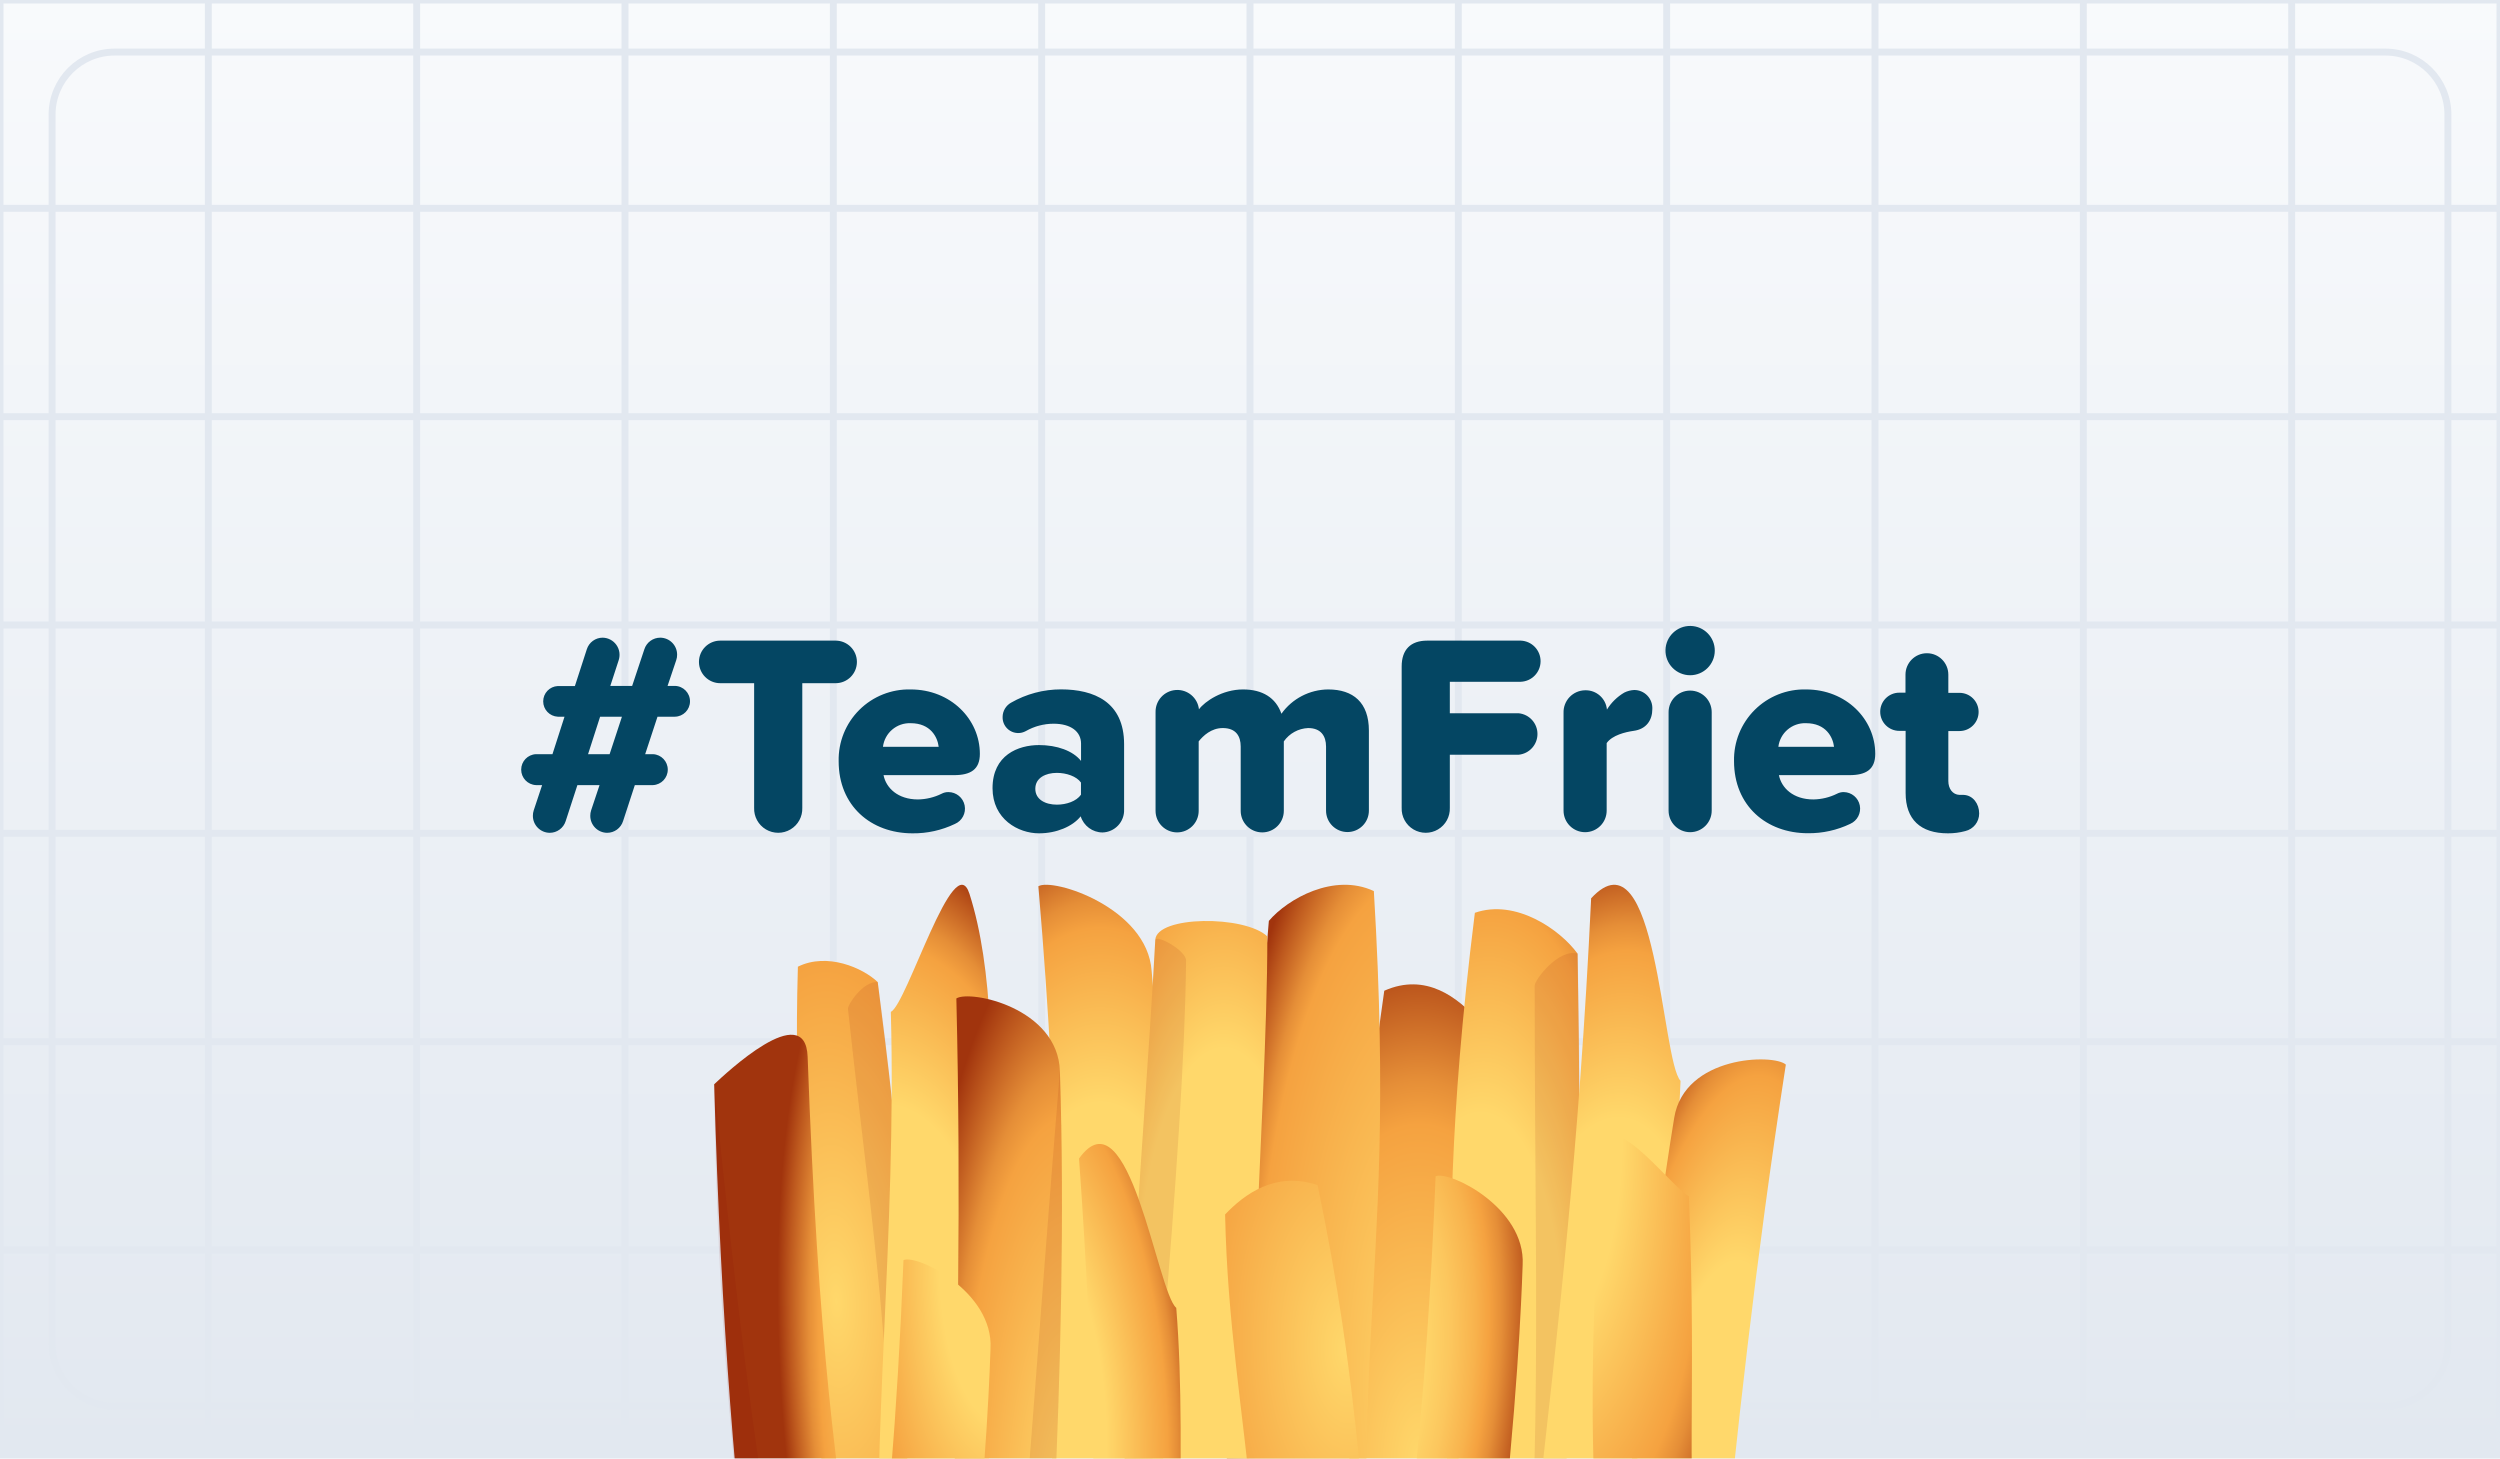
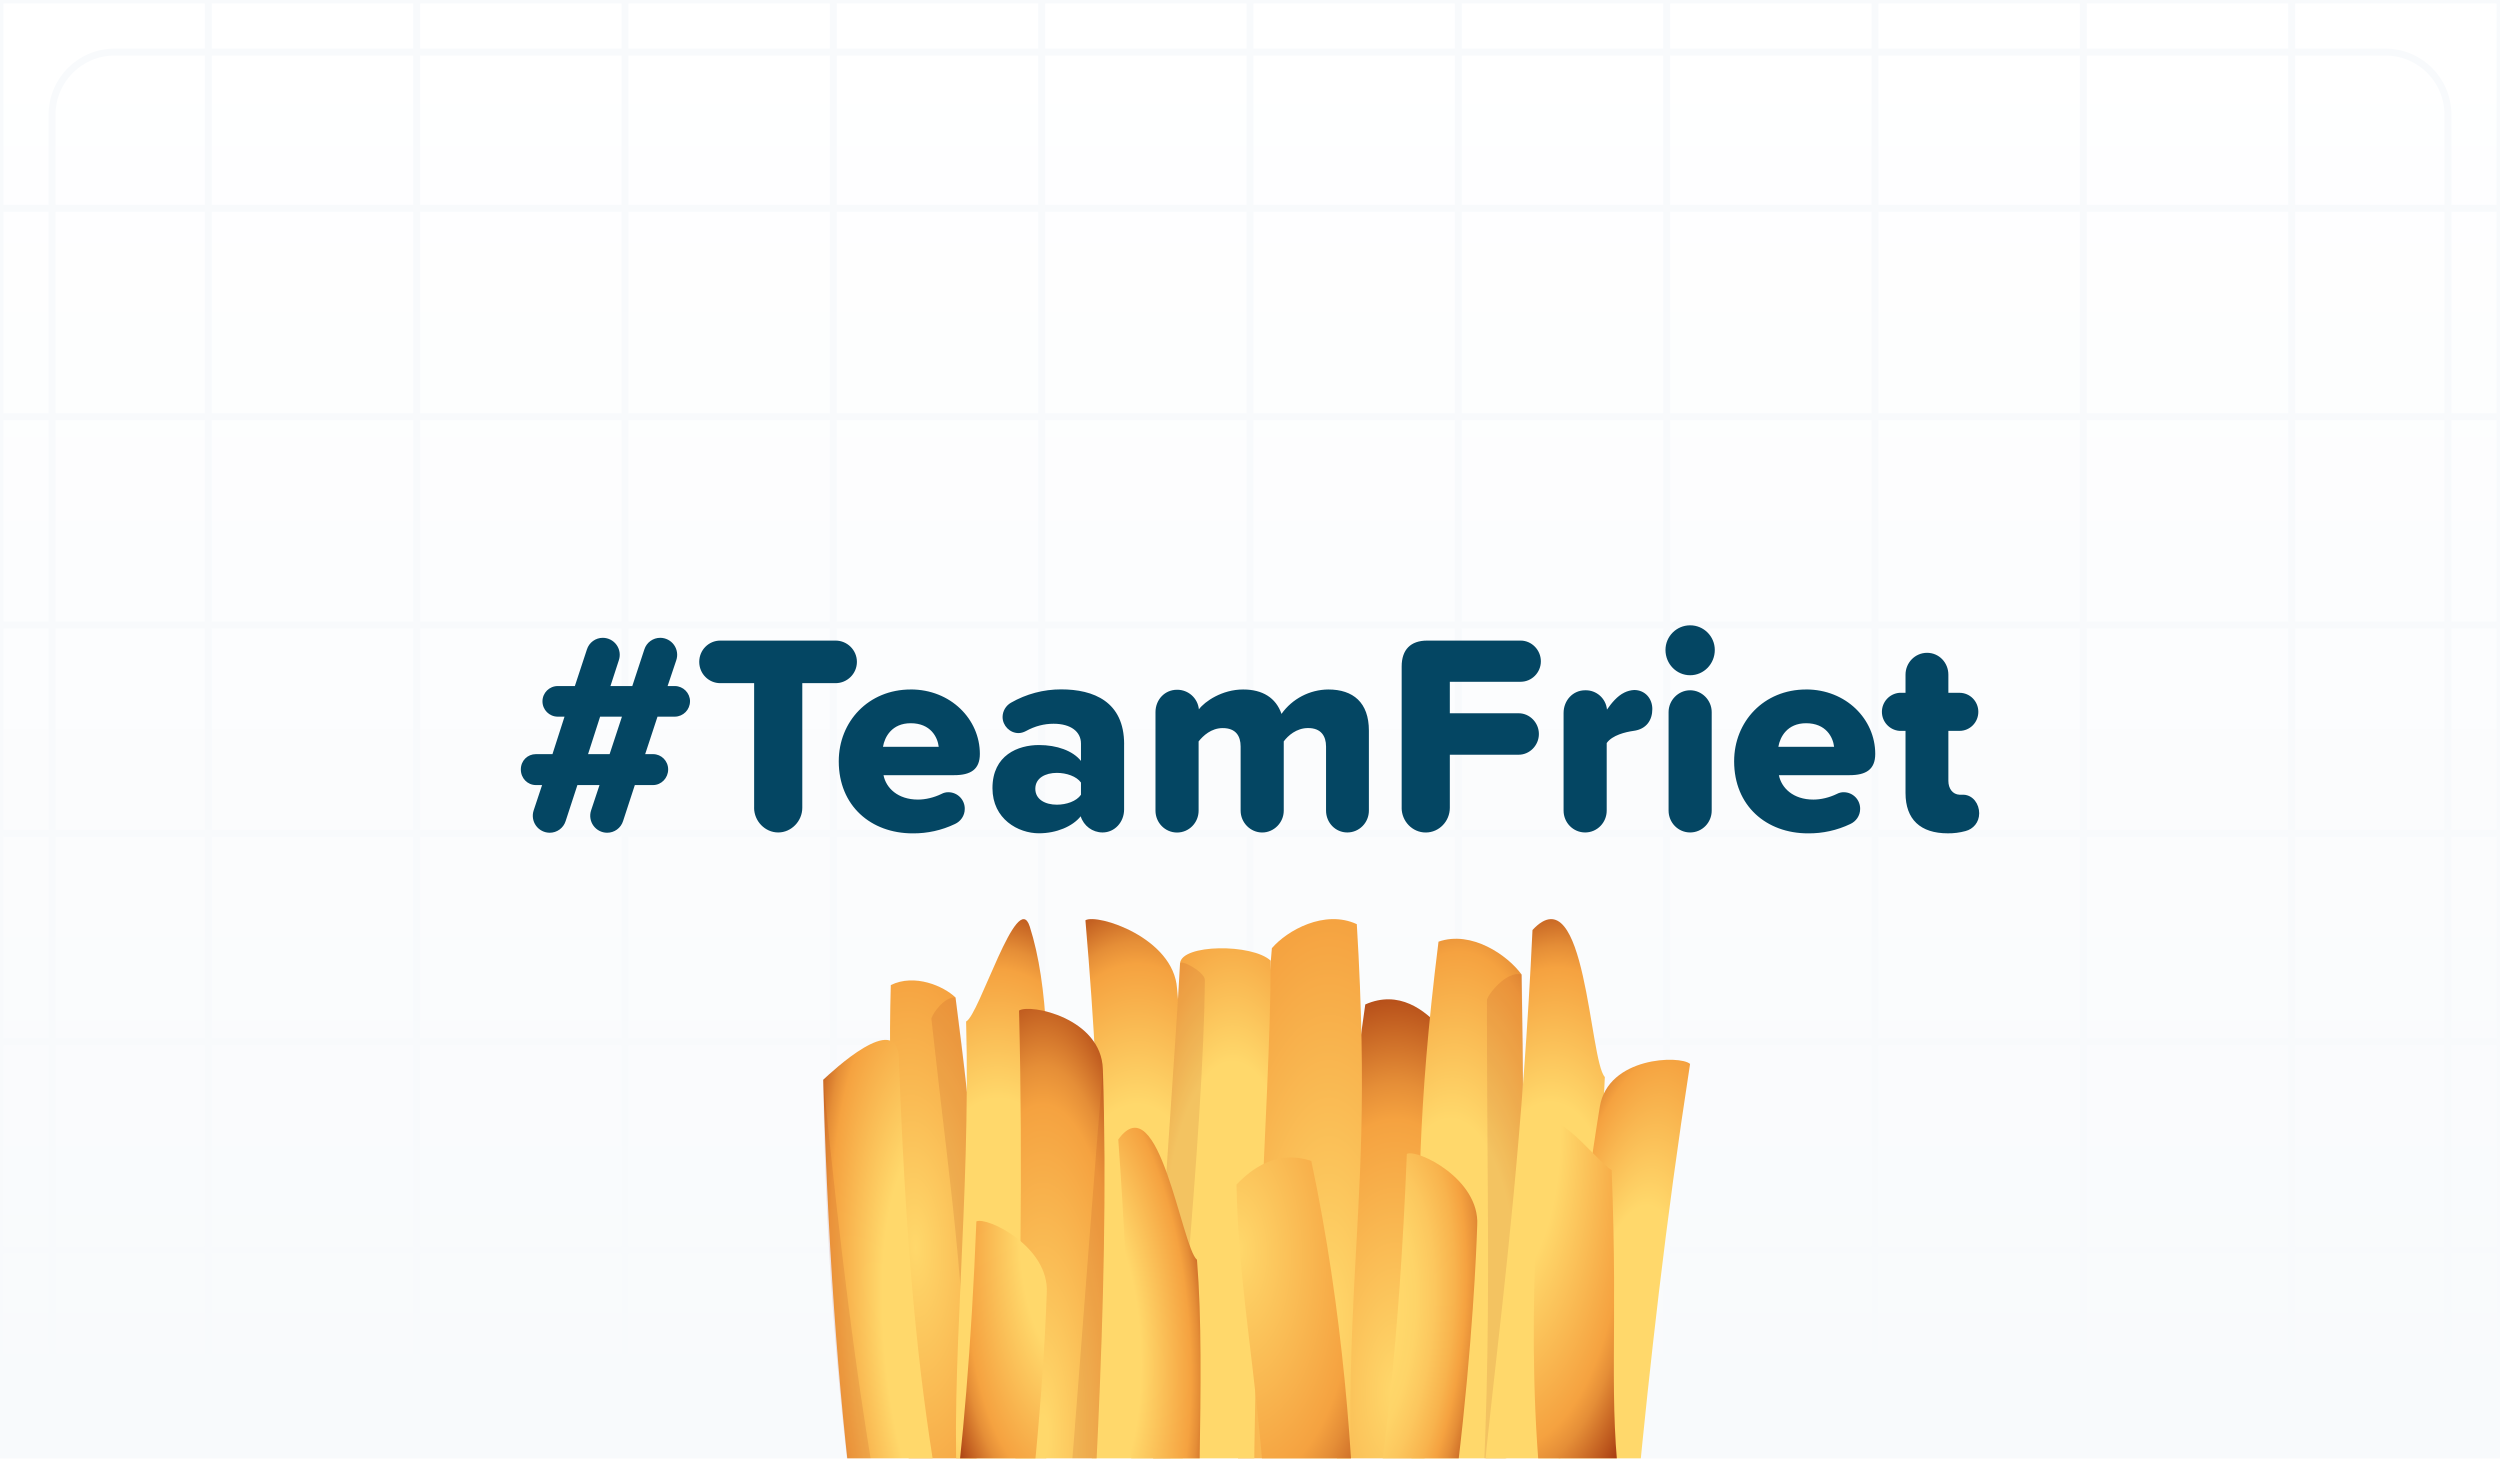
<svg xmlns="http://www.w3.org/2000/svg" xmlns:xlink="http://www.w3.org/1999/xlink" viewBox="0 0 720 420">
  <defs>
-     <radialGradient id="a" cx="525.34" cy="49.28" r="71.08" gradientTransform="matrix(0.98, 0, 0, -2.29, -106.12, 107.49)" gradientUnits="userSpaceOnUse">
+     <radialGradient id="a" cx="412" cy="1426.47" fx="412" fy="1426.47" r="57.57" gradientTransform="translate(-2 3159.3) scale(.98 -2.27)" gradientUnits="userSpaceOnUse">
      <stop offset="0" stop-color="#ffd86b" />
      <stop offset=".6" stop-color="#f5a240" />
      <stop offset=".68" stop-color="#e58e37" />
      <stop offset=".84" stop-color="#be591e" />
      <stop offset=".95" stop-color="#a1340d" />
    </radialGradient>
-     <radialGradient id="b" cx="-9369.04" cy="-773.52" r="71.05" gradientTransform="matrix(-0.98, 0, 0, 2.29, -8864.66, 1733.7)" gradientUnits="userSpaceOnUse">
+     <radialGradient id="b" cx="-307.72" cy="-334.32" fx="-307.72" fy="-334.32" r="57.54" gradientTransform="translate(26 654.89) rotate(-180) scale(.98 -2.27)" gradientUnits="userSpaceOnUse">
      <stop offset=".44" stop-color="#ffd86b" />
      <stop offset=".75" stop-color="#f5a240" />
      <stop offset=".8" stop-color="#e58e37" />
      <stop offset=".89" stop-color="#be591e" />
      <stop offset=".95" stop-color="#a1340d" />
    </radialGradient>
-     <radialGradient id="c" cx="135.02" cy="-8.82" r="47.88" gradientTransform="matrix(1.02, -0.06, -0.11, -2.77, 101.45, -67.01)" gradientUnits="userSpaceOnUse">
+     <radialGradient id="c" cx="-309.12" cy="1370.94" fx="-309.12" fy="1370.94" r="56.77" gradientTransform="translate(95.25 3684.27) rotate(-180) scale(.93 2.76)" gradientUnits="userSpaceOnUse">
      <stop offset="0" stop-color="#ffd86b" />
      <stop offset=".75" stop-color="#f5a240" />
      <stop offset=".8" stop-color="#e58e37" />
      <stop offset=".89" stop-color="#be591e" />
      <stop offset=".95" stop-color="#a1340d" />
    </radialGradient>
-     <radialGradient id="d" cx="-9728.75" cy="-764.75" r="50.57" gradientTransform="matrix(-0.93, 0, 0, 3.45, -8739.65, 2652.87)" gradientUnits="userSpaceOnUse">
+     <radialGradient id="d" cx="-414.85" cy="-170.11" fx="-414.85" fy="-170.11" r="40.96" gradientTransform="translate(-85.48 517.29) rotate(-180) scale(.93 -3.43)" gradientUnits="userSpaceOnUse">
      <stop offset=".04" stop-color="#ffd86b" />
      <stop offset=".68" stop-color="#f5a240" />
      <stop offset=".76" stop-color="#e58e37" />
      <stop offset=".9" stop-color="#be591e" />
      <stop offset="1" stop-color="#a1340d" />
    </radialGradient>
-     <radialGradient id="e" cx="-9657.32" cy="-1022.72" r="53.81" gradientTransform="matrix(-0.92, -0.12, -0.27, 2.27, -8769.36, 1134.31)" gradientUnits="userSpaceOnUse">
+     <radialGradient id="e" cx="-219.34" cy="-325.86" fx="-219.34" fy="-325.86" r="43.58" gradientTransform="translate(100.86 611.15) rotate(-172.6) scale(.93 -2.27) skewX(-1.17)" gradientUnits="userSpaceOnUse">
      <stop offset=".24" stop-color="#ffd86b" />
      <stop offset=".36" stop-color="#fed468" />
      <stop offset=".49" stop-color="#fcc75e" />
      <stop offset=".63" stop-color="#f8b34d" />
      <stop offset=".71" stop-color="#f5a240" />
      <stop offset=".78" stop-color="#e58e37" />
      <stop offset=".91" stop-color="#be591e" />
      <stop offset="1" stop-color="#a1340d" />
    </radialGradient>
-     <radialGradient id="j" cx="525.34" cy="-137.15" r="71.08" xlink:href="#a" />
-     <radialGradient id="k" cx="-9369.04" cy="-587.09" r="71.05" xlink:href="#b" />
-     <radialGradient id="l" cx="805.58" cy="85.77" r="69.96" gradientTransform="matrix(0.92, 0.1, 0.18, -2.77, -334.67, 563.09)" xlink:href="#b" />
-     <radialGradient id="m" cx="119.21" cy="-162.08" r="47.88" xlink:href="#c" />
-     <radialGradient id="n" cx="-11088.92" cy="-330.51" r="78.61" gradientTransform="matrix(-0.71, 0.12, 0.27, 2.27, -7503.2, 2503.1)" xlink:href="#b" />
-     <radialGradient id="o" cx="-9644.01" cy="-74.87" r="70.1" gradientTransform="translate(-8558.7 189.78) rotate(180) scale(0.93 2.78)" xlink:href="#c" />
-     <radialGradient id="p" cx="404.83" cy="159.57" r="63.74" gradientTransform="matrix(1.01, 0.1, 0.17, -2.44, 26.56, 739.5)" xlink:href="#b" />
-     <radialGradient id="q" cx="-7761.63" cy="-598.64" r="49.35" gradientTransform="matrix(-1.44, 0.08, 0.1, 3.02, -10860.35, 2812.9)" xlink:href="#b" />
-     <radialGradient id="r" cx="-172.09" cy="-7.63" r="50.57" gradientTransform="matrix(1.12, 0, 0, -3.33, 545.16, 350.72)" xlink:href="#b" />
-     <radialGradient id="s" cx="-9728.75" cy="-641.31" r="50.57" xlink:href="#d" />
-     <radialGradient id="t" cx="852.17" cy="-855.6" r="50.57" gradientTransform="matrix(0.92, 0.17, -0.44, 3.41, -668.97, 3212.08)" xlink:href="#b" />
-     <radialGradient id="u" cx="-9471.67" cy="-174.36" r="71.08" gradientTransform="matrix(-0.98, 0.04, -0.08, -1.97, -8908.41, 424.19)" xlink:href="#a" />
-     <radialGradient id="v" cx="-9712.42" cy="-837.74" r="53.81" xlink:href="#e" />
-     <radialGradient id="w" cx="-9604.59" cy="-857.52" r="64.29" gradientTransform="matrix(-0.92, -0.12, -0.27, 2.27, -8770.17, 1140.95)" xlink:href="#b" />
-     <radialGradient id="x" cx="798.68" cy="-369.73" r="79.69" gradientTransform="matrix(0.92, -0.12, 0.27, 2.27, -201.44, 1243.15)" xlink:href="#b" />
-     <radialGradient id="y" cx="230.38" cy="-80.98" r="56.14" gradientTransform="matrix(1.01, -0.03, -0.12, -2.44, 51.1, 217.85)" xlink:href="#b" />
+     <radialGradient id="k" cy="1215.19" fy="1215.19" xlink:href="#a" />
+     <radialGradient id="l" cy="-123.04" fy="-123.04" r="57.54" xlink:href="#b" />
+     <radialGradient id="m" cx="389.08" cy="1185.14" fx="389.08" fy="1185.14" r="56.66" gradientTransform="translate(-154.82 3608.04) rotate(6.04) scale(.93 -2.75) skewX(-6.96)" xlink:href="#b" />
+     <radialGradient id="n" cx="292.57" cy="1209.15" fx="292.57" fy="1209.15" r="38.78" gradientTransform="translate(93.7 3713.75) rotate(-3.59) scale(1.02 -2.76) skewX(3.77)" xlink:href="#c" />
+     <radialGradient id="o" cx="-573.31" cy="-192.11" fx="-573.31" fy="-192.11" r="63.67" gradientTransform="translate(-80.29 894.85) rotate(170.35) scale(.72 -2.27) skewX(9.07)" xlink:href="#b" />
+     <radialGradient id="p" cy="1197.06" fy="1197.06" xlink:href="#c" />
+     <radialGradient id="q" cx="386.61" cy="1298.17" fx="386.61" fy="1298.17" r="51.63" gradientTransform="translate(-164.3 3482.81) rotate(5.59) scale(1.01 -2.43) skewX(-3.86)" xlink:href="#b" />
+     <radialGradient id="r" cx="-197.02" cy="-106.96" fx="-197.02" fy="-106.96" r="39.97" gradientTransform="translate(15.42 706.84) rotate(176.85) scale(1.44 -3.01) skewX(2.79)" xlink:href="#b" />
+     <radialGradient id="s" cx="321.36" cy="1202.26" fx="321.36" fy="1202.26" r="40.96" gradientTransform="translate(-4.92 4344.99) scale(1.12 -3.31)" xlink:href="#b" />
+     <radialGradient id="t" cy="-30.22" fy="-30.22" r="40.96" xlink:href="#d" />
+     <radialGradient id="u" cx="388.66" cy="-6.53" fx="388.66" fy="-6.53" r="40.96" gradientTransform="translate(108.64 366.59) rotate(10.22) scale(.93 3.42) skewX(10.22)" xlink:href="#b" />
+     <radialGradient id="v" cx="-434.51" cy="1340.78" fx="-434.51" fy="1340.78" r="57.57" gradientTransform="translate(36.02 3003.97) rotate(177.55) scale(.98 1.96) skewX(-.32)" xlink:href="#a" />
+     <radialGradient id="w" cx="-281.79" cy="-116.23" fx="-281.79" fy="-116.23" r="43.58" xlink:href="#e" />
+     <radialGradient id="x" cx="-194.45" cy="-132.81" fx="-194.45" fy="-132.81" r="52.07" gradientTransform="translate(100.06 617.75) rotate(-172.6) scale(.93 -2.27) skewX(-1.17)" xlink:href="#b" />
+     <radialGradient id="y" cx="600.89" cy="-150.51" fx="600.89" fy="-150.51" r="64.55" gradientTransform="translate(-90.79 719.37) rotate(-7.4) scale(.93 2.27) skewX(-1.17)" xlink:href="#b" />
+     <radialGradient id="z" cx="357.69" cy="1297.53" fx="357.69" fy="1297.53" r="45.47" gradientTransform="translate(106.17 3548.46) rotate(-1.75) scale(1.01 -2.43) skewX(-2.74)" xlink:href="#b" />
    <clipPath id="f">
      <path fill="none" d="M1 1h720v420H1z" />
    </clipPath>
    <clipPath id="i">
      <path fill="none" d="M0 0h720v420H0z" />
    </clipPath>
-     <linearGradient id="g" x1="361" y1="421" x2="361" y2="1" gradientUnits="userSpaceOnUse">
-       <stop offset="0" stop-color="#e2e8f0" />
-       <stop offset="1" stop-color="#f8fafc" />
+     <clipPath id="j">
+       <path fill="none" d="M204 255h312v165H204z" />
+     </clipPath>
+     <linearGradient id="g" x1="361" y1="421" x2="361" y2="1" gradientTransform="matrix(1, 0, 0, 1, 0, 0)" gradientUnits="userSpaceOnUse">
+       <stop offset="0" stop-color="#f8fafc" />
+       <stop offset="1" stop-color="#fff" />
    </linearGradient>
    <symbol id="h" viewBox="0 0 722 422">
      <g clip-path="url(#f)">
        <path fill="url(#g)" d="M1 1h720v420H1z" />
-         <path fill="none" stroke="#e2e8f0" stroke-miterlimit="10" stroke-width="2" d="M1 1h60v60H1zm60 0h60v60H61zm60 0h60v60h-60zm60 0h60v60h-60zm60 0h60v60h-60zm60 0h60v60h-60zm60 0h60v60h-60zm60 0h60v60h-60zm60 0h60v60h-60zm60 0h60v60h-60zm60 0h60v60h-60zm60 0h60v60h-60zM1 61h60v60H1zm60 0h60v60H61zm60 0h60v60h-60zm60 0h60v60h-60zm60 0h60v60h-60zm60 0h60v60h-60zm60 0h60v60h-60zm60 0h60v60h-60zm60 0h60v60h-60zm60 0h60v60h-60zm60 0h60v60h-60zm60 0h60v60h-60zM1 121h60v60H1zm60 0h60v60H61zm60 0h60v60h-60zm60 0h60v60h-60zm60 0h60v60h-60zm60 0h60v60h-60zm60 0h60v60h-60zm60 0h60v60h-60zm60 0h60v60h-60zm60 0h60v60h-60zm60 0h60v60h-60zm60 0h60v60h-60zM1 181h60v60H1zm60 0h60v60H61zm60 0h60v60h-60zm60 0h60v60h-60zm60 0h60v60h-60zm60 0h60v60h-60zm60 0h60v60h-60zm60 0h60v60h-60zm60 0h60v60h-60zm60 0h60v60h-60zm60 0h60v60h-60zm60 0h60v60h-60zM1 241h60v60H1zm60 0h60v60H61zm60 0h60v60h-60zm60 0h60v60h-60zm60 0h60v60h-60zm60 0h60v60h-60zm60 0h60v60h-60zm60 0h60v60h-60zm60 0h60v60h-60zm60 0h60v60h-60zm60 0h60v60h-60zm60 0h60v60h-60zM1 301h60v60H1zm60 0h60v60H61zm60 0h60v60h-60zm60 0h60v60h-60zm60 0h60v60h-60zm60 0h60v60h-60zm60 0h60v60h-60zm60 0h60v60h-60zm60 0h60v60h-60zm60 0h60v60h-60zm60 0h60v60h-60zm60 0h60v60h-60zM1 361h60v60H1zm60 0h60v60H61zm60 0h60v60h-60zm60 0h60v60h-60zm60 0h60v60h-60zm60 0h60v60h-60zm60 0h60v60h-60zm60 0h60v60h-60zm60 0h60v60h-60zm60 0h60v60h-60zm60 0h60v60h-60zm60 0h60v60h-60z" />
-         <rect x="16" y="16" width="690" height="390" rx="18" fill="none" stroke="#e2e8f0" stroke-miterlimit="10" stroke-width="2" />
+         <path fill="none" stroke="#f8fafc" stroke-miterlimit="10" stroke-width="2" d="M1 1h60v60H1zm60 0h60v60H61zm60 0h60v60h-60zm60 0h60v60h-60zm60 0h60v60h-60zm60 0h60v60h-60zm60 0h60v60h-60zm60 0h60v60h-60zm60 0h60v60h-60zm60 0h60v60h-60zm60 0h60v60h-60zm60 0h60v60h-60zM1 61h60v60H1zm60 0h60v60H61zm60 0h60v60h-60zm60 0h60v60h-60zm60 0h60v60h-60zm60 0h60v60h-60zm60 0h60v60h-60zm60 0h60v60h-60zm60 0h60v60h-60zm60 0h60v60h-60zm60 0h60v60h-60zm60 0h60v60h-60zM1 121h60v60H1zm60 0h60v60H61zm60 0h60v60h-60zm60 0h60v60h-60zm60 0h60v60h-60zm60 0h60v60h-60zm60 0h60v60h-60zm60 0h60v60h-60zm60 0h60v60h-60zm60 0h60v60h-60zm60 0h60v60h-60zm60 0h60v60h-60zM1 181h60v60H1zm60 0h60v60H61zm60 0h60v60h-60zm60 0h60v60h-60zm60 0h60v60h-60zm60 0h60v60h-60zm60 0h60v60h-60zm60 0h60v60h-60zm60 0h60v60h-60zm60 0h60v60h-60zm60 0h60v60h-60zm60 0h60v60h-60zM1 241h60v60H1zm60 0h60v60H61zm60 0h60v60h-60zm60 0h60v60h-60zm60 0h60v60h-60zm60 0h60v60h-60zm60 0h60v60h-60zm60 0h60v60h-60zm60 0h60v60h-60zm60 0h60v60h-60zm60 0h60v60h-60zm60 0h60v60h-60zM1 301h60v60H1zm60 0h60v60H61zm60 0h60v60h-60zm60 0h60v60h-60zm60 0h60v60h-60zm60 0h60v60h-60zm60 0h60v60h-60zm60 0h60v60h-60zm60 0h60v60h-60zm60 0h60v60h-60zm60 0h60v60h-60zm60 0h60v60h-60zM1 361h60v60H1zm60 0h60v60H61zm60 0h60v60h-60zm60 0h60v60h-60zm60 0h60v60h-60zm60 0h60v60h-60zm60 0h60v60h-60zm60 0h60v60h-60zm60 0h60v60h-60zm60 0h60v60h-60zm60 0h60v60h-60zm60 0h60v60h-60z" />
+         <rect x="16" y="16" width="690" height="390" rx="18" ry="18" fill="none" stroke="#f8fafc" stroke-miterlimit="10" stroke-width="2" />
      </g>
    </symbol>
  </defs>
  <use width="722" height="422" transform="translate(-1 -1)" xlink:href="#h" />
-   <path d="M198.72 202a4.42 4.42 0 0 1-4.36 4.41h-5l-3.55 10.79h2.26a4.46 4.46 0 0 1 0 8.91h-5.24l-3.39 10.38a4.81 4.81 0 0 1-4.6 3.36 4.89 4.89 0 0 1-4.84-4.91 4.84 4.84 0 0 1 .24-1.55l2.43-7.28h-6.38l-3.38 10.38a4.81 4.81 0 0 1-4.6 3.36 4.89 4.89 0 0 1-4.84-4.91 4.84 4.84 0 0 1 .24-1.55l2.42-7.28h-1.78a4.46 4.46 0 0 1 0-8.91h4.76l3.47-10.79h-1.93a4.42 4.42 0 0 1 0-8.83h4.92L169 187a4.79 4.79 0 0 1 4.59-3.35 4.94 4.94 0 0 1 4.6 6.46l-2.42 7.43h6.29l3.51-10.54a4.81 4.81 0 0 1 4.6-3.35 4.89 4.89 0 0 1 4.84 4.9 4.6 4.6 0 0 1-.25 1.56l-2.5 7.43h2.1a4.43 4.43 0 0 1 4.36 4.46Zm-19.6 4.41h-6.29l-3.47 10.79h6.21Zm38.07 26.23v-35.88h-9.76a6.13 6.13 0 0 1 0-12.26h33.23a6.13 6.13 0 0 1 0 12.26h-9.6v35.88a6.94 6.94 0 1 1-13.87 0Zm45.09-34.08c11.53 0 19.92 8.58 19.92 18.55 0 4.5-2.66 6.13-7.42 6.13h-20.32c.72 3.68 4.11 7 9.92 7a15.9 15.9 0 0 0 6.77-1.63 4.08 4.08 0 0 1 2-.49 4.78 4.78 0 0 1 1.85 9.18 27.56 27.56 0 0 1-12.18 2.7c-12 0-21.29-7.93-21.29-20.76a20.24 20.24 0 0 1 20.75-20.68Zm-8 16.51h16.06c-.33-2.78-2.34-6.79-8.07-6.79a7.75 7.75 0 0 0-7.98 6.79Zm69.46-.74v18.8a6.38 6.38 0 0 1-6.21 6.62 6.63 6.63 0 0 1-6.29-4.65c-2.34 2.94-7 4.9-12 4.9-6 0-13.39-4.09-13.39-13 0-9.56 7.42-12.42 13.39-12.42 5.16 0 9.76 1.63 12.1 4.57v-5c0-3.43-2.9-5.72-7.9-5.72a16.25 16.25 0 0 0-8 2.12 4.5 4.5 0 0 1-6.69-4.08 4.76 4.76 0 0 1 2.42-4.09 28.94 28.94 0 0 1 14.43-3.84c9.4.02 18.14 3.53 18.14 15.79Zm-12.42 14.55v-3.51c-1.29-1.8-4.19-2.78-6.94-2.78-3.3 0-6.21 1.47-6.21 4.58s2.91 4.57 6.21 4.57c2.75 0 5.62-.98 6.94-2.86Zm82.92-18.47v23.05a6.17 6.17 0 1 1-12.34 0V215c0-3-1.45-5.32-5.16-5.32a9 9 0 0 0-7 3.84v20a6.21 6.21 0 1 1-12.42 0V215c0-3-1.37-5.32-5.17-5.32-3.3 0-5.64 2.21-6.93 3.84v20a6.21 6.21 0 1 1-12.42 0V205.1a6.27 6.27 0 0 1 12.5-.82c1.7-2.28 6.7-5.72 12.7-5.72 5.57 0 9.44 2.37 11.05 7a16.69 16.69 0 0 1 13.47-7c7.2 0 11.72 3.76 11.72 11.85Zm9.44 22.23v-40.71c0-4.82 2.58-7.43 7.34-7.43H438a5.93 5.93 0 0 1 0 11.85h-20.45v9.07h19.84a6 6 0 0 1 0 11.94h-19.84v15.28a6.94 6.94 0 1 1-13.87 0Zm72.19-28.44c0 3.18-1.7 5.8-5.41 6.29-2.33.33-6.12 1.23-7.74 3.52v19.45a6.21 6.21 0 1 1-12.42 0v-28.12a6.31 6.31 0 0 1 6.21-6.54 6.13 6.13 0 0 1 6.29 5.56 14.46 14.46 0 0 1 5-4.9 7.26 7.26 0 0 1 2.83-.74 5.21 5.21 0 0 1 5.24 5.48Zm3.79-17.01a7.1 7.1 0 1 1 7.1 7.28 7.11 7.11 0 0 1-7.1-7.28Zm.89 46.27V205.1a6.21 6.21 0 1 1 12.42 0v28.36a6.21 6.21 0 1 1-12.42 0Zm39.6-34.9c11.54 0 19.92 8.58 19.92 18.55 0 4.5-2.66 6.13-7.42 6.13h-20.32c.72 3.68 4.11 7 9.92 7a15.83 15.83 0 0 0 6.77-1.63 4.08 4.08 0 0 1 2-.49 4.78 4.78 0 0 1 1.85 9.15 27.55 27.55 0 0 1-12.17 2.7c-12 0-21.3-7.93-21.3-20.76a20.24 20.24 0 0 1 20.75-20.65Zm-8 16.51h16.05c-.33-2.78-2.34-6.79-8.07-6.79a7.73 7.73 0 0 0-7.96 6.79ZM570 234.28a5.18 5.18 0 0 1-4 5.07 18.67 18.67 0 0 1-5 .65c-7.91 0-12.18-4-12.18-11.61v-17.9H547a5.48 5.48 0 0 1 0-11h1.78v-5.19a6.17 6.17 0 1 1 12.34 0v5.24h3.22a5.48 5.48 0 0 1 0 11h-3.22v14.39c0 2.2 1.21 3.92 3.22 4h1.21c2.68.12 4.45 2.57 4.45 5.35Z" fill="#044663" />
+   <path d="M198.72 201.99a4.42 4.42 0 0 1-4.36 4.41h-5l-3.55 10.79h2.26c2.42 0 4.36 1.96 4.36 4.41s-1.94 4.5-4.36 4.5h-5.24l-3.39 10.38a4.8 4.8 0 0 1-4.6 3.35 4.89 4.89 0 0 1-4.6-6.45l2.42-7.28h-6.37l-3.39 10.38a4.8 4.8 0 0 1-4.6 3.35 4.89 4.89 0 0 1-4.6-6.45l2.42-7.28h-1.77c-2.42 0-4.35-1.96-4.35-4.5s1.94-4.41 4.35-4.41h4.76l3.47-10.79h-1.94a4.41 4.41 0 0 1 0-8.82h4.92l3.47-10.54a4.8 4.8 0 0 1 4.6-3.35 4.89 4.89 0 0 1 4.6 6.45l-2.42 7.44h6.29l3.47-10.54a4.8 4.8 0 0 1 4.6-3.35 4.89 4.89 0 0 1 4.6 6.45l-2.5 7.44h2.1a4.42 4.42 0 0 1 4.36 4.41Zm-19.6 4.41h-6.29l-3.47 10.79h6.21l3.55-10.79Zm38.07 26.24v-35.89h-9.76c-3.31 0-6.05-2.7-6.05-6.13s2.74-6.13 6.05-6.13h33.23c3.31 0 6.13 2.7 6.13 6.13s-2.82 6.13-6.13 6.13h-9.6v35.89c0 3.84-3.15 7.11-6.94 7.11s-6.94-3.27-6.94-7.11Zm45.09-34.08c11.53 0 19.92 8.58 19.92 18.56 0 4.5-2.66 6.13-7.42 6.13h-20.33c.72 3.68 4.11 7.03 9.92 7.03 2.18 0 4.6-.57 6.78-1.63a4.06 4.06 0 0 1 2.02-.49 4.73 4.73 0 0 1 4.68 4.82c0 1.96-1.21 3.6-2.82 4.33a27.6 27.6 0 0 1-12.18 2.7c-12.02 0-21.29-7.93-21.29-20.76 0-11.44 8.55-20.68 20.73-20.68Zm-7.98 16.51h16.05c-.32-2.78-2.34-6.78-8.07-6.78-5.4 0-7.5 3.92-7.98 6.78Zm69.44-.74v18.8c0 3.6-2.66 6.62-6.21 6.62a6.61 6.61 0 0 1-6.29-4.66c-2.34 2.94-7.02 4.9-12.02 4.9-5.97 0-13.39-4.09-13.39-13 0-9.56 7.42-12.42 13.39-12.42 5.16 0 9.76 1.64 12.1 4.58v-4.99c0-3.43-2.9-5.72-7.9-5.72-2.66 0-5.32.65-7.98 2.12-.64.33-1.37.57-2.1.57-2.5 0-4.6-2.13-4.6-4.66a4.8 4.8 0 0 1 2.42-4.09 28.98 28.98 0 0 1 14.44-3.84c9.36 0 18.15 3.52 18.15 15.78Zm-12.42 14.55v-3.51c-1.29-1.8-4.19-2.78-6.94-2.78-3.31 0-6.21 1.47-6.21 4.58s2.9 4.58 6.21 4.58c2.74 0 5.65-.98 6.94-2.86Zm82.92-18.47v23.05c0 3.43-2.74 6.29-6.21 6.29s-6.13-2.86-6.13-6.29v-18.47c0-3.02-1.45-5.31-5.16-5.31-3.39 0-5.81 2.21-7.02 3.84v19.95c0 3.43-2.82 6.29-6.21 6.29s-6.21-2.86-6.21-6.29V215c0-3.02-1.37-5.31-5.16-5.31-3.31 0-5.65 2.21-6.94 3.84v19.95c0 3.43-2.74 6.29-6.21 6.29s-6.21-2.86-6.21-6.29v-28.37c0-3.6 2.66-6.46 6.21-6.46a6.26 6.26 0 0 1 6.29 5.64c1.69-2.29 6.7-5.72 12.74-5.72 5.57 0 9.44 2.37 11.05 7.03a16.72 16.72 0 0 1 13.47-7.03c7.18 0 11.7 3.76 11.7 11.85Zm9.44 22.23v-40.71c0-4.82 2.58-7.44 7.34-7.44h26.94c3.15 0 5.81 2.7 5.81 5.97s-2.66 5.89-5.81 5.89h-20.41v9.07h19.84c3.15 0 5.81 2.7 5.81 5.97s-2.66 5.97-5.81 5.97h-19.84v15.29c0 3.84-3.06 7.11-6.94 7.11s-6.94-3.27-6.94-7.11Zm72.19-28.44c0 3.19-1.69 5.8-5.4 6.29-2.34.33-6.13 1.23-7.74 3.51v19.46c0 3.43-2.74 6.29-6.21 6.29s-6.21-2.86-6.21-6.29v-28.12c0-3.6 2.66-6.54 6.21-6.54a6.13 6.13 0 0 1 6.29 5.56c1.29-1.88 2.98-3.92 5-4.9a7.26 7.26 0 0 1 2.82-.74c3.15 0 5.24 2.45 5.24 5.48Zm3.79-17.01a7.1 7.1 0 1 1 14.2 0c0 4-3.15 7.28-7.1 7.28s-7.1-3.27-7.1-7.28Zm.89 46.27v-28.37c0-3.43 2.82-6.29 6.21-6.29s6.21 2.86 6.21 6.29v28.37c0 3.43-2.74 6.29-6.21 6.29s-6.21-2.86-6.21-6.29Zm39.6-34.9c11.53 0 19.92 8.58 19.92 18.56 0 4.5-2.66 6.13-7.42 6.13h-20.33c.73 3.68 4.11 7.03 9.92 7.03 2.18 0 4.6-.57 6.78-1.63a4.06 4.06 0 0 1 2.02-.49 4.73 4.73 0 0 1 4.68 4.82c0 1.96-1.21 3.6-2.82 4.33a27.6 27.6 0 0 1-12.18 2.7c-12.02 0-21.29-7.93-21.29-20.76 0-11.44 8.55-20.68 20.73-20.68Zm-7.98 16.51h16.05c-.32-2.78-2.34-6.78-8.07-6.78-5.4 0-7.5 3.92-7.98 6.78ZM570 234.28c0 2.53-1.69 4.5-3.95 5.07a18.3 18.3 0 0 1-5.08.65c-7.9 0-12.18-4.01-12.18-11.61v-17.9h-1.77a5.5 5.5 0 0 1 0-10.96h1.77v-5.23c0-3.43 2.74-6.29 6.21-6.29s6.13 2.86 6.13 6.29v5.23h3.23c2.98 0 5.4 2.45 5.4 5.48s-2.42 5.48-5.4 5.48h-3.23v14.39c0 2.21 1.21 3.92 3.23 4h1.21c2.66.16 4.44 2.62 4.44 5.4Z" fill="#044663" />
  <g clip-path="url(#i)">
-     <path d="M425.62 293.79c-5.68-6.38-14.91-13.81-26.95-8.46-18.43 125.34-6.21 246.36-6.09 248.13 1.27 18.22 28.37 26.91 32.52 24.38-12.85-150.98 1.7-191.95.52-264.05Z" fill-rule="evenodd" fill="url(#j)" />
-     <path d="M298.51 519.32c5.71 6.37 15 13.78 27.05 8.44 18.47-125.34 6.23-246.37 6.11-248.14-1.27-18.21-28.45-26.89-32.62-24.38 12.89 150.98-1.7 191.96-.54 264.08Z" fill-rule="evenodd" fill="url(#k)" />
-     <path d="M454.35 274.66c-5-6.91-17.86-15.89-29.59-11.77C409.37 386 428.29 386.75 401.68 561c-2.66 17.88 27.8 2 32-.14 23.9-147.72 21.55-221.34 20.67-286.2Z" fill-rule="evenodd" fill="url(#l)" />
-     <path d="M454.35 274.66c-5.43-1.57-12.35 7.49-12.36 9.19 0 105.65 3.25 138.21-8.33 277 21.8-120.38 22.24-220.85 20.69-286.19Z" fill="#820000" fill-rule="evenodd" opacity=".1" style="isolation:isolate" />
-     <path d="M252.79 282.85c-4.24-4.09-14.57-8.63-23-4.44-2.41 85.27 11.82 83.55 4.8 205-.73 12.49 21-2 24-3.93 6.9-103.1-.33-152.75-5.8-196.63Z" fill-rule="evenodd" fill="url(#m)" />
-     <path d="M252.79 282.85c-4.18-.41-8.7 6.54-8.58 7.69 7.81 71.67 12.69 93.34 14.29 188.88 7.41-84.26.3-152.42-5.71-196.57Z" fill="#820000" fill-rule="evenodd" opacity=".1" style="isolation:isolate" />
-     <path d="M234.85 576.52c5.29 5.07 17.62 10.05 26.82 3.47-7.06-115.19-23.14-111.31-29.07-275.63-.62-16.93-23.81 5-26.92 7.91 3.9 139.6 17.85 205.73 29.17 264.25Z" fill-rule="evenodd" fill="url(#n)" />
-     <path d="M234.85 576.52c4.82.09 9.17-9.78 8.9-11.33-17.16-95.69-25.23-124.37-38.06-252.93 1.22 114.36 17.21 205.45 29.16 264.26Z" fill="#820000" fill-rule="evenodd" opacity=".1" style="isolation:isolate" />
-     <path d="M365.43 265.22c5.4-6.36 18.81-13.94 30.24-8.59 7.47 124.29-11.43 123.07 3.93 299.6 1.59 18.17-36.46-7.57-40.4-10.09-14.4-149.79 1.19-216.38 6.23-280.92Z" fill-rule="evenodd" fill="url(#o)" />
-     <path d="M484 311.29c-5.52-5.81-6.75-73.14-25.75-52.58-6.78 143.75-25.91 216.66-18 263.08 2.58 15 19.36-30.27 23.77-31.94C468.82 424 482.1 359.36 484 311.29Z" fill-rule="evenodd" fill="url(#p)" />
-     <path d="M253.67 464.05c6.68 4.63 15.17 68.34 33.79 45.89-7.82-137.48 5.39-209.66-8.25-252.51-4.43-13.84-18 31.76-22.65 34 1.73 63.23-5.95 126.67-2.89 172.62Z" fill-rule="evenodd" fill="url(#q)" />
-     <path d="M365 269.69c-6.52-6.16-31.91-6-32.28 1-3.26 61.82-12.33 151.7-9 232.44.73 17.64 31.34 22.63 36.11 20.2-3.39-111.71 5.17-200.74 5.17-253.64Z" fill-rule="evenodd" fill="url(#r)" />
-     <path d="M332.72 270.69c-3.26 61.82-12.34 151.7-9 232.44 6.66-64 17.45-174.32 17.86-226.52.02-2.85-8.49-7.54-8.86-5.92Z" fill="#820000" opacity=".1" style="isolation:isolate" />
-     <path d="M271.16 550.25c5.38 6.37 26.35 6.22 26.66-1 2.68-64 10.18-157.15 7.43-240.77-.58-18.26-25.88-23.45-29.82-20.93 2.8 115.69-4.27 207.91-4.27 262.7Z" fill-rule="evenodd" fill="url(#s)" />
-     <path d="M297.82 549.21c2.68-64 10.18-157.14 7.43-240.76-5.51 66.3-13 175.2-19.11 235.13 5.52.96 11.37 7.31 11.68 5.63Z" fill="#820000" opacity=".1" style="isolation:isolate" />
-     <path d="M484.88 567.22c-6.13 5.33-26.84 1.42-26.2-5.82 5.54-63.8 10.06-157.22 23.49-239.44 2.92-17.95 28.57-18.55 32.15-15.36-17.6 113.94-22.41 206.4-29.44 260.62Z" fill-rule="evenodd" fill="url(#t)" />
-     <path d="M352.83 349.76c5.46-5.73 14.42-12.55 26.63-8.46 22.73 107.36 14.69 212.31 14.64 213.84-.64 15.79-27.43 24.44-31.66 22.44 7.65-130.82-8.29-165.58-9.61-227.82Z" fill-rule="evenodd" fill="url(#u)" />
-     <path d="M384.33 575.73c4.15 6.36 11.21 14 22.05 10.6 29.31-110.46 32.06-220.46 32.14-222.05.89-16.5-21.25-27.3-25.06-25.5-5.46 136.95-22.29 172.1-29.13 236.95Z" fill-rule="evenodd" fill="url(#v)" />
-     <path d="M278.78 471c5.59-48.24 6.44-81.73 6.49-82.59.89-16.49-21.25-27.28-25.06-25.49-1.82 45.77-4.92 80.14-8.49 108.08Z" fill-rule="evenodd" fill="url(#w)" />
-     <path d="M462 466.21c-7.33-63.34-.24-129.86-.31-131-1.16-21.65 19.71 6.95 24.71 9.3 2.39 60.1-1.37 80.74 3.32 117.43Z" fill-rule="evenodd" fill="url(#x)" />
-     <path d="M338.76 376.66c-5.44-4.45-13.58-63.16-28-43 9.17 126.4.1 192.3 11.93 232 3.83 12.81 13.73-28.66 17.42-30.62-2.75-58.13 2.07-116.15-1.35-158.38Z" fill-rule="evenodd" fill="url(#y)" />
+     <g clip-path="url(#j)">
+       <path d="M415 296.09c-4.6-5.14-12.07-11.12-21.8-6.81-14.91 100.94-5.03 198.39-4.93 199.81 1.02 14.68 22.95 21.67 26.31 19.63-10.39-121.58 1.37-154.57.42-212.63Z" fill="url(#k)" fill-rule="evenodd" />
+       <path d="M312.17 477.7c4.62 5.13 12.1 11.1 21.88 6.8 14.94-100.94 5.04-198.4 4.94-199.82-1.03-14.67-23.01-21.66-26.39-19.64 10.43 121.59-1.37 154.58-.43 212.66Z" fill="url(#l)" fill-rule="evenodd" />
+       <path d="M438.23 280.68c-4.02-5.57-14.44-12.8-23.94-9.48-12.45 99.1 2.86 99.75-18.67 240.1-2.15 14.39 22.49 1.62 25.87-.11 19.34-118.99 17.45-178.28 16.73-230.51Z" fill="url(#m)" fill-rule="evenodd" />
+       <path d="M438.23 280.68c-4.39-1.26-9.99 6.03-9.99 7.4-.03 85.08 2.63 111.3-6.74 223.1 17.63-96.98 17.99-177.86 16.74-230.51Z" style="isolation:isolate" fill="#820000" fill-rule="evenodd" opacity=".1" />
+       <path d="M275.19 287.28c-3.43-3.3-11.79-6.95-18.64-3.58-1.95 68.67 9.56 67.28 3.88 165.04-.58 10.06 17.03-1.62 19.38-3.16 5.65-82.99-.2-122.96-4.62-158.3Z" fill="url(#n)" fill-rule="evenodd" />
+       <path d="M275.19 287.28c-3.38-.33-7.04 5.27-6.94 6.19 6.32 57.72 10.26 75.16 11.56 152.1 6-67.85.24-122.75-4.62-158.29Z" style="isolation:isolate" fill="#820000" fill-rule="evenodd" opacity=".1" />
+       <path d="M260.67 523.77c4.29 4.08 14.25 8.09 21.7 2.8-5.71-92.77-18.72-89.64-23.51-221.97-.51-13.63-19.26 4.03-21.78 6.37 3.15 112.42 14.43 165.68 23.59 212.8Z" fill="url(#o)" fill-rule="evenodd" />
+       <path d="M260.67 523.77c3.9.08 7.42-7.87 7.2-9.12-13.88-77.06-20.41-100.16-30.79-203.68.99 92.09 13.92 165.45 23.59 212.8Z" style="isolation:isolate" fill="#820000" fill-rule="evenodd" opacity=".1" />
+       <path d="M366.3 273.08c4.37-5.12 15.22-11.22 24.46-6.92 6.05 100.09-9.25 99.1 3.18 241.26 1.29 14.64-29.49-6.1-32.68-8.12-11.65-120.62.96-174.25 5.04-226.22Z" fill="url(#p)" fill-rule="evenodd" />
+       <path d="M462.19 310.18c-4.47-4.68-5.46-58.9-20.83-42.34-5.48 115.76-20.95 174.48-14.52 211.86 2.09 12.08 15.66-24.38 19.23-25.73 3.87-53 14.61-105.08 16.12-143.79Z" fill="url(#q)" fill-rule="evenodd" />
+       <path d="M275.9 433.2c5.41 3.73 12.28 55.04 27.33 36.96-6.32-110.71 4.36-168.84-6.67-203.34-3.58-11.15-14.54 25.57-18.32 27.38 1.4 50.92-4.82 102-2.34 139Z" fill="url(#r)" fill-rule="evenodd" />
+       <path d="M365.96 276.68c-5.27-4.95-25.81-4.84-26.11.81-2.64 49.78-9.98 122.16-7.29 187.18.59 14.21 25.35 18.23 29.21 16.27-2.74-89.96 4.18-161.66 4.19-204.26Z" fill="url(#s)" fill-rule="evenodd" />
+       <path d="M339.84 277.49c-2.64 49.78-9.98 122.16-7.29 187.18 5.39-51.54 14.12-140.38 14.45-182.41.02-2.3-6.86-6.07-7.17-4.77Z" style="isolation:isolate" fill="#820000" opacity=".1" />
+       <path d="M290.04 502.61c4.36 5.13 21.32 5.01 21.57-.84 2.17-51.57 8.23-126.55 6.01-193.88-.47-14.71-20.94-18.89-24.13-16.85 2.27 93.19-3.45 167.46-3.46 211.58Z" fill="url(#t)" fill-rule="evenodd" />
+       <path d="M311.62 501.78c2.17-51.57 8.23-126.55 6.01-193.88-4.46 53.39-10.51 141.09-15.46 189.35 4.46.77 9.19 5.89 9.45 4.54Z" style="isolation:isolate" fill="#820000" opacity=".1" />
+       <path d="M462.93 516.28c-4.96 4.29-21.71 1.15-21.19-4.68 4.48-51.38 8.14-126.61 19-192.82 2.36-14.46 23.11-14.94 26-12.37-14.23 91.75-18.13 166.24-23.81 209.88Z" fill="url(#u)" fill-rule="evenodd" />
+       <path d="M356.11 341.16c4.42-4.62 11.67-10.11 21.54-6.81 18.39 86.45 11.89 170.96 11.85 172.2-.52 12.71-22.19 19.68-25.61 18.07 6.18-105.34-6.71-133.32-7.78-183.46Z" fill="url(#v)" fill-rule="evenodd" />
+       <path d="M381.6 523.13c3.35 5.12 9.07 11.31 17.84 8.53 23.71-88.95 25.93-177.54 26-178.82.72-13.29-17.19-21.98-20.27-20.53-4.41 110.28-18.03 138.59-23.57 190.81Z" fill="url(#w)" fill-rule="evenodd" />
+       <path d="M296.22 438.8c4.52-38.84 5.21-65.81 5.25-66.5.72-13.28-17.19-21.97-20.27-20.53-1.47 36.86-3.98 64.54-6.87 87.04h21.89Z" fill="url(#x)" fill-rule="evenodd" />
+       <path d="M444.41 434.93c-5.93-51-.2-104.57-.25-105.49-.95-17.44 15.94 5.6 19.99 7.49 1.93 48.4-1.11 65.02 2.69 94.56l-22.42 3.44Z" fill="url(#y)" fill-rule="evenodd" />
+       <path d="M344.73 362.82c-4.4-3.58-10.98-50.86-22.67-34.65 7.41 101.79.08 154.86 9.65 186.79 3.1 10.32 11.11-23.08 14.09-24.65-2.2-46.76 1.7-93.48-1.07-127.49Z" fill="url(#z)" fill-rule="evenodd" />
+     </g>
  </g>
</svg>
